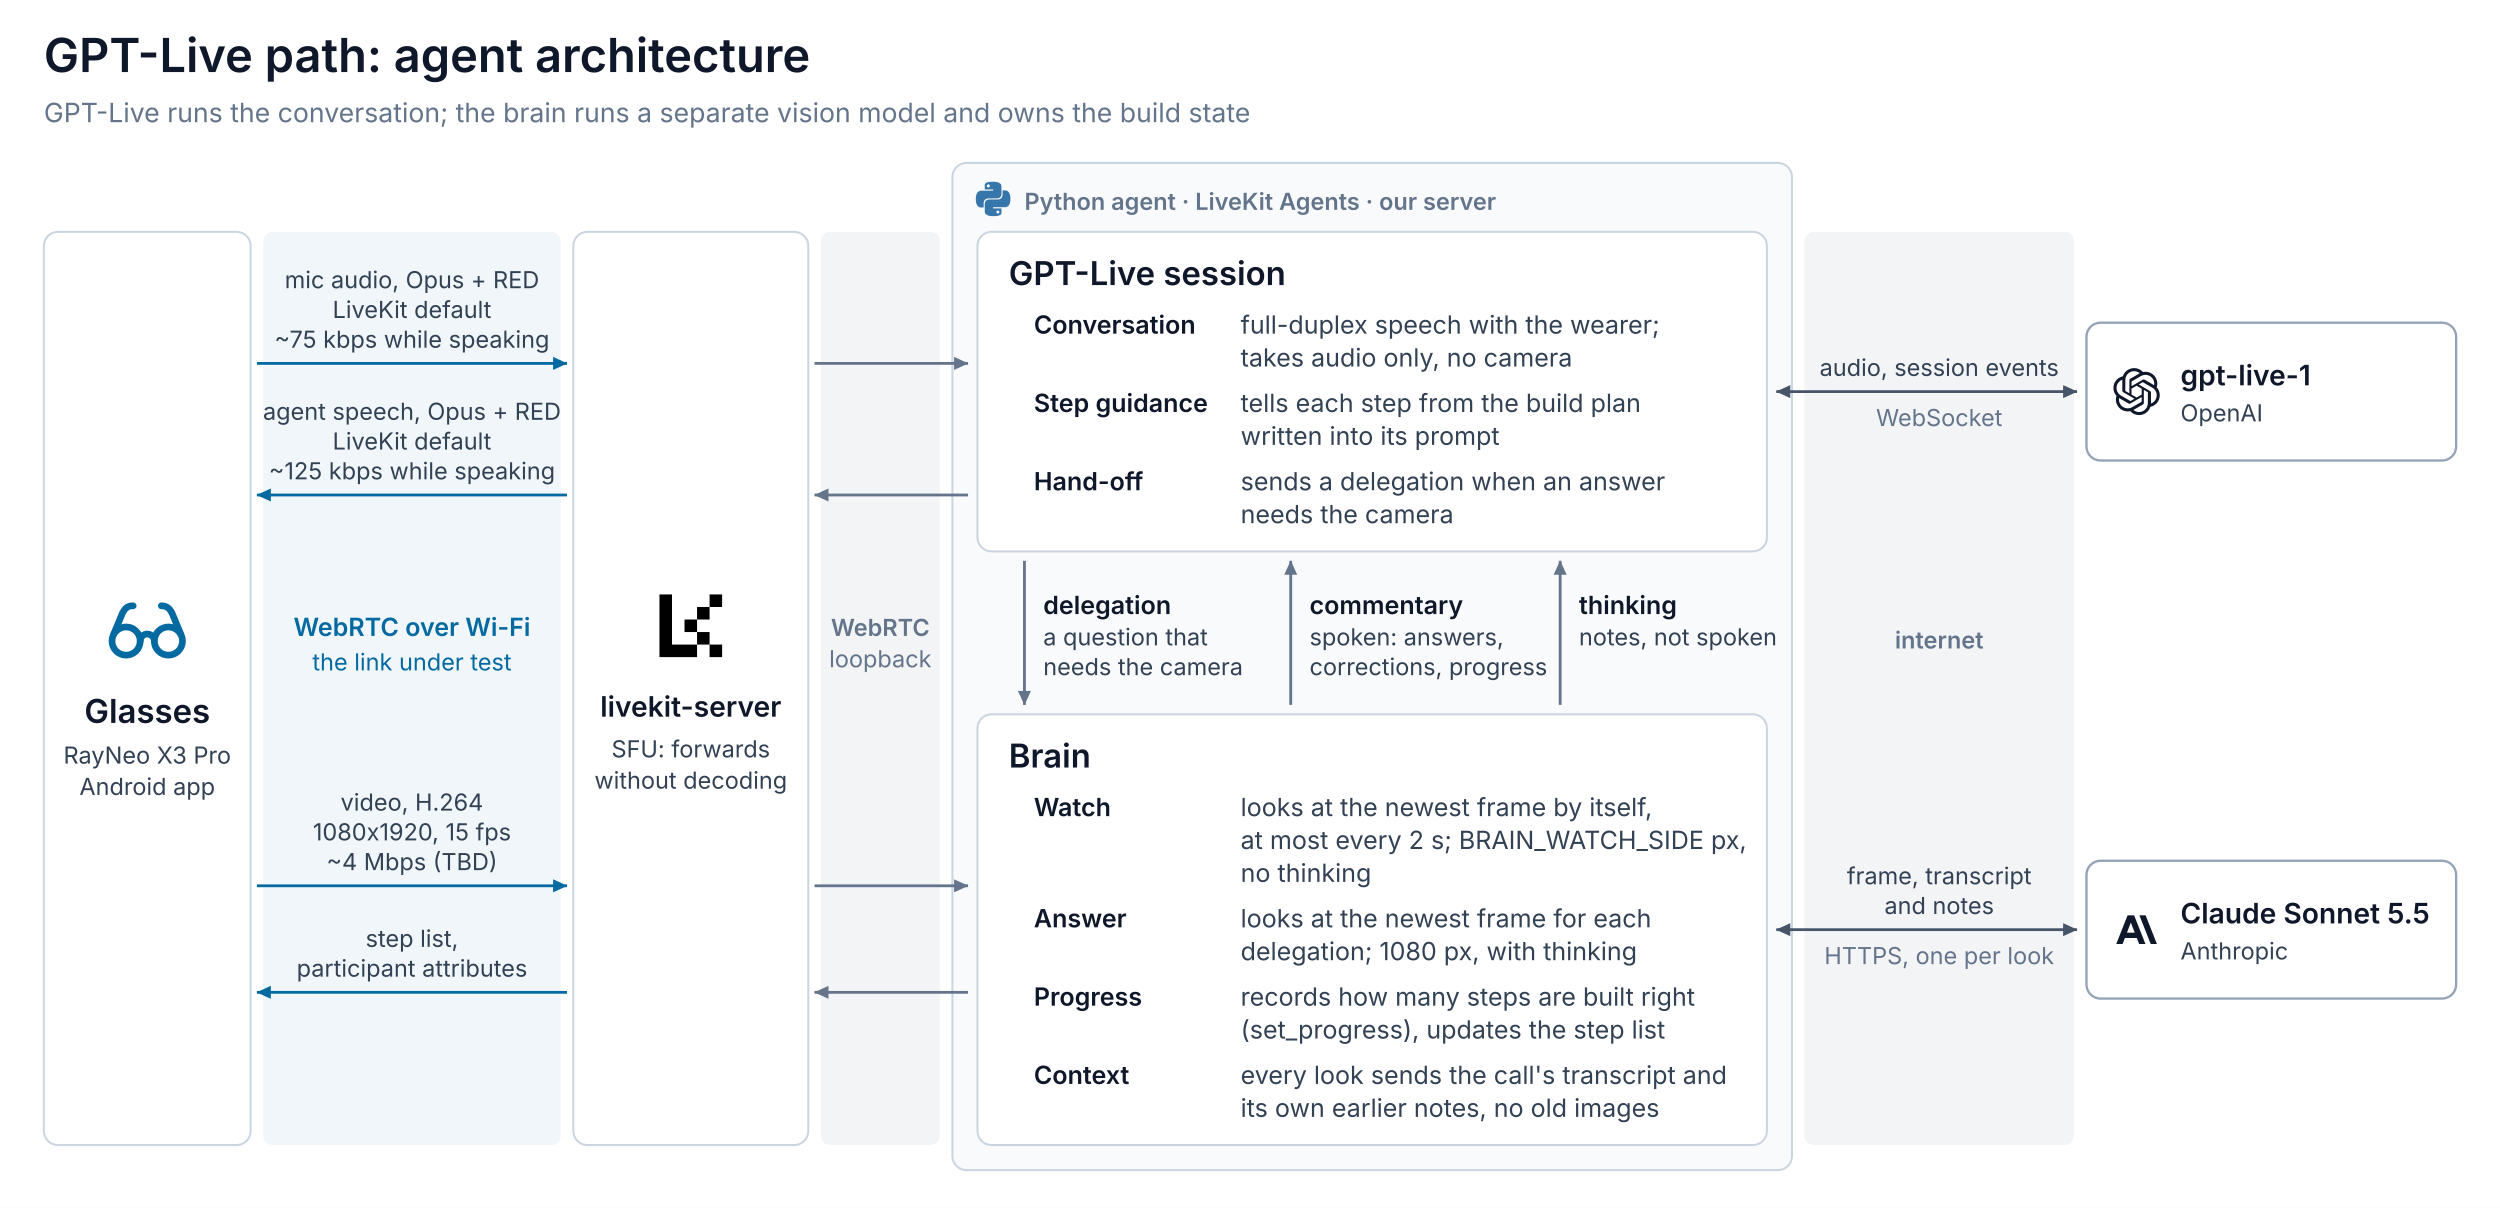
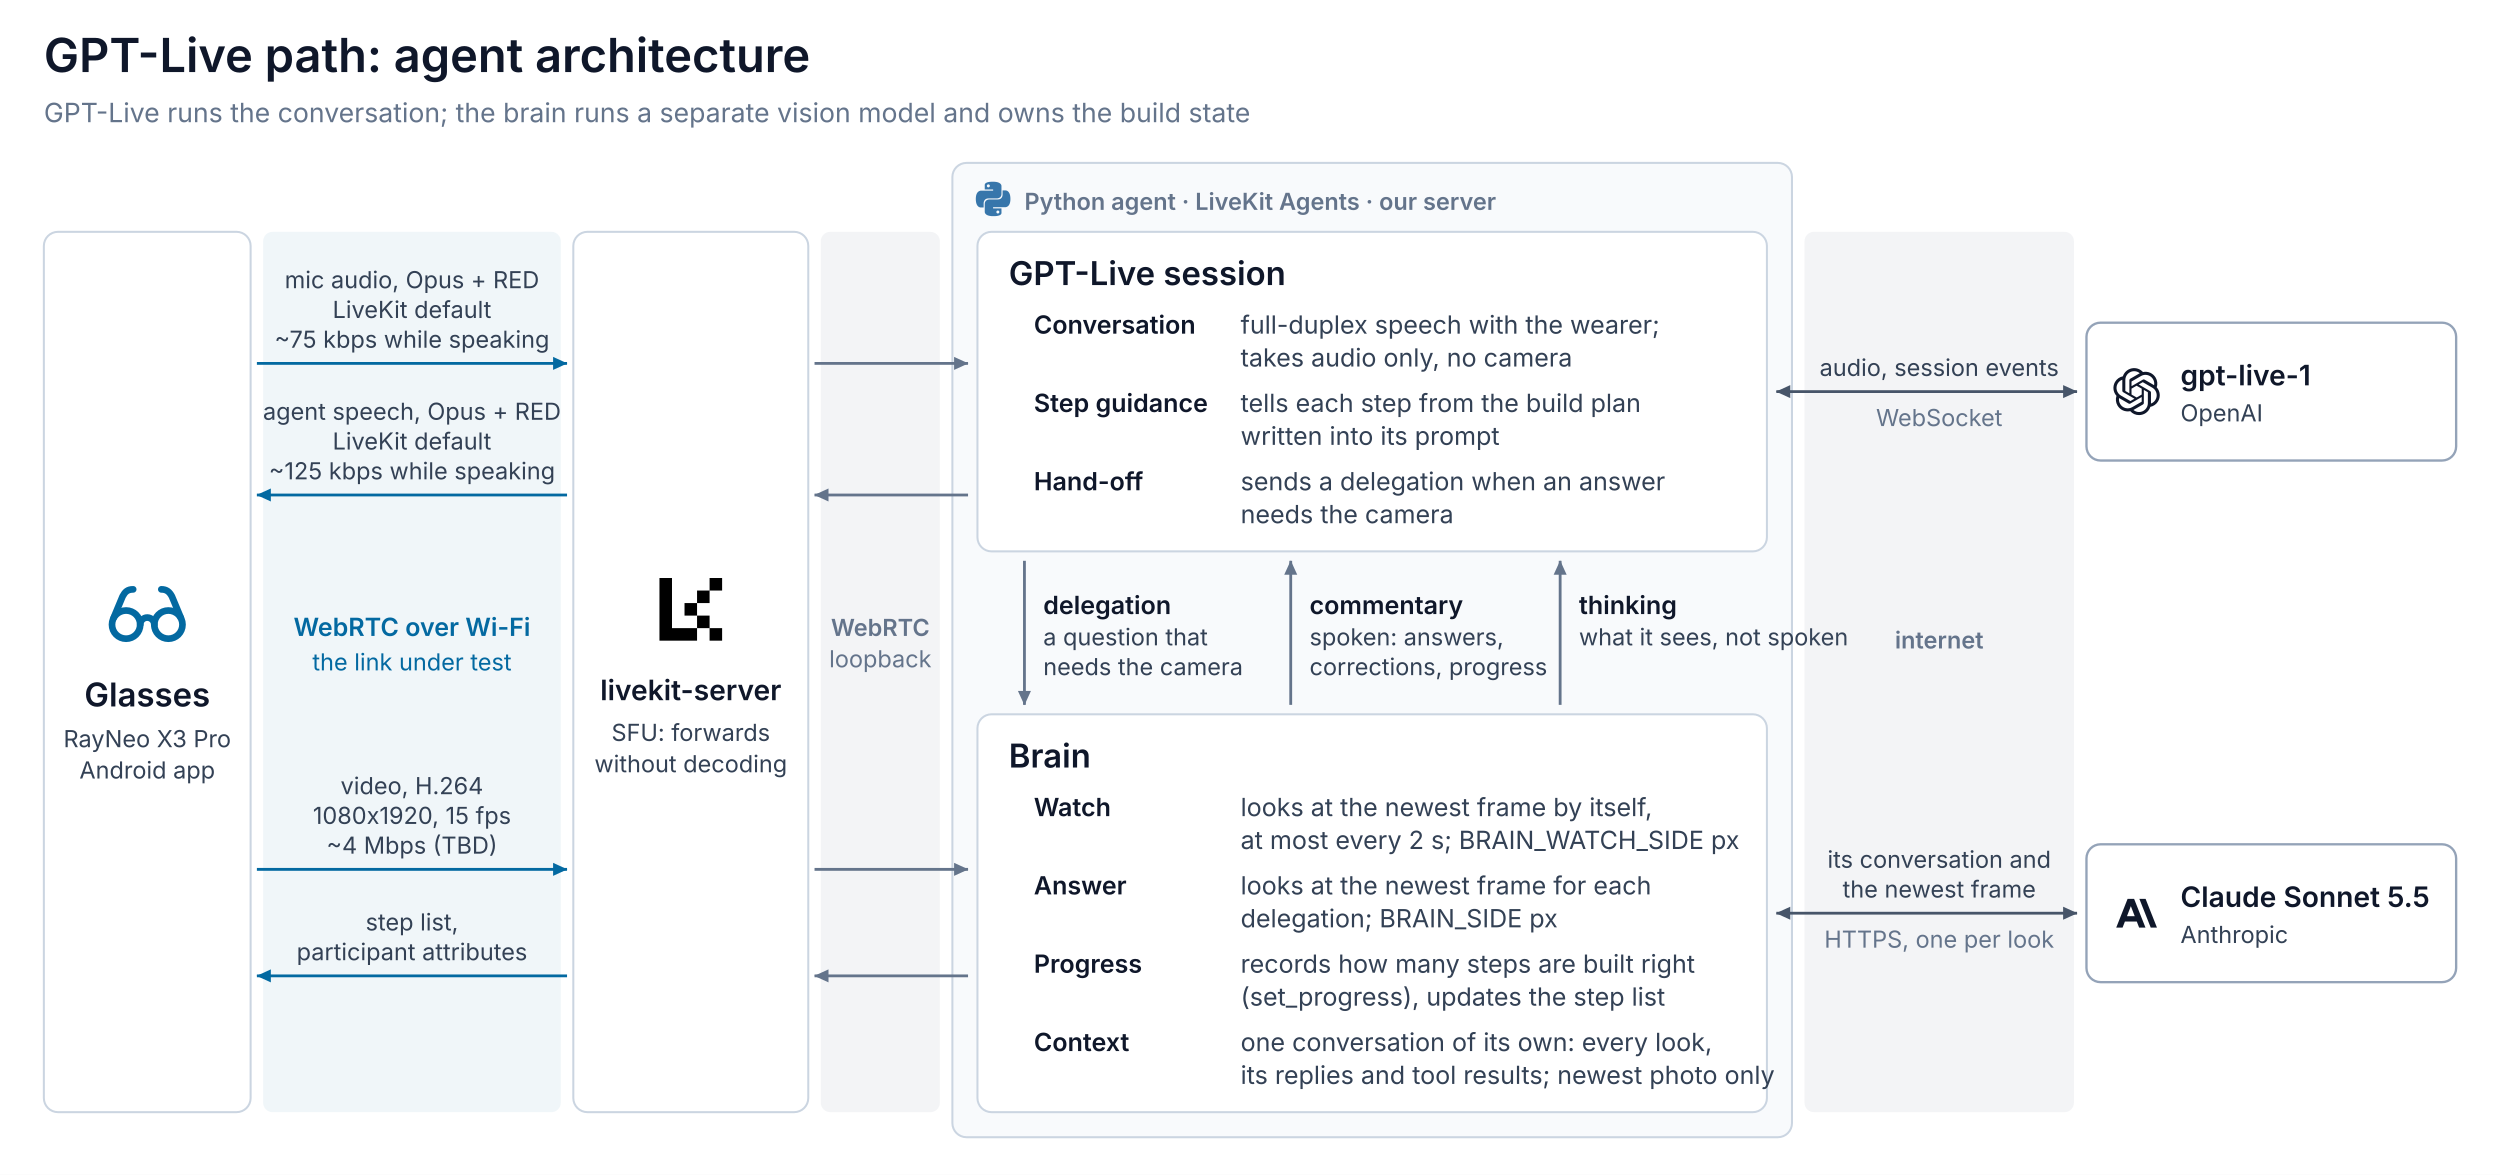
- <svg xmlns="http://www.w3.org/2000/svg" width="1596" height="771" viewBox="0 0 1596 771" font-family="Segoe UI, Inter, Helvetica Neue, Arial, sans-serif">
-   <rect width="1596" height="771" fill="#ffffff" />
+ <svg xmlns="http://www.w3.org/2000/svg" width="1596" height="750" viewBox="0 0 1596 750" font-family="Segoe UI, Inter, Helvetica Neue, Arial, sans-serif">
+   <rect width="1596" height="750" fill="#ffffff" />
  <defs>
    <marker id="head" viewBox="0 0 10 10" refX="9" refY="5" markerWidth="5.5" markerHeight="5.5" orient="auto-start-reverse">
      <path d="M0 0.8 L9.2 5 L0 9.2 Z" fill="#0369a1" />
    </marker>
    <marker id="headm" viewBox="0 0 10 10" refX="9" refY="5" markerWidth="5.5" markerHeight="5.5" orient="auto-start-reverse">
      <path d="M0 0.8 L9.2 5 L0 9.2 Z" fill="#64748b" />
    </marker>
    <marker id="headv" viewBox="0 0 10 10" refX="9" refY="5" markerWidth="5.5" markerHeight="5.5" orient="auto-start-reverse">
      <path d="M0 0.8 L9.2 5 L0 9.2 Z" fill="#475569" />
    </marker>
  </defs>
  <text x="28" y="46" font-size="30" font-weight="600" fill="#0f172a" text-anchor="start">GPT-Live path: agent architecture</text>
  <text x="28" y="78" font-size="17" font-weight="400" fill="#64748b" text-anchor="start">GPT-Live runs the conversation; the brain runs a separate vision model and owns the build state</text>
-   <rect x="28" y="148" width="132" height="583" rx="9" fill="#ffffff" stroke="#cbd5e1" stroke-width="1.3" />
-   <g transform="translate(67.0,375.5) scale(2.25)" fill="none" stroke="#0369a1" stroke-width="1.9" stroke-linecap="round" stroke-linejoin="round">
+   <rect x="28" y="148" width="132" height="562" rx="9" fill="#ffffff" stroke="#cbd5e1" stroke-width="1.3" />
+   <g transform="translate(67.0,365.0) scale(2.25)" fill="none" stroke="#0369a1" stroke-width="1.9" stroke-linecap="round" stroke-linejoin="round">
    <circle cx="6" cy="15" r="4" />
    <circle cx="18" cy="15" r="4" />
    <path d="M14 15a2 2 0 0 0-2-2 2 2 0 0 0-2 2" />
    <path d="M2.5 13 5 7c.7-1.3 1.4-2 3-2" />
    <path d="M21.5 13 19 7c-.7-1.3-1.5-2-3-2" />
  </g>
-   <text x="94.0" y="461.5" font-size="21" font-weight="600" fill="#0f172a" text-anchor="middle">Glasses</text>
-   <text x="94.0" y="487.5" font-size="15" font-weight="400" fill="#334155" text-anchor="middle">RayNeo X3 Pro</text>
-   <text x="94.0" y="507.5" font-size="15" font-weight="400" fill="#334155" text-anchor="middle">Android app</text>
-   <rect x="168" y="148" width="190" height="583" rx="6" fill="#0369a1" fill-opacity="0.06" />
+   <text x="94.0" y="451.0" font-size="21" font-weight="600" fill="#0f172a" text-anchor="middle">Glasses</text>
+   <text x="94.0" y="477.0" font-size="15" font-weight="400" fill="#334155" text-anchor="middle">RayNeo X3 Pro</text>
+   <text x="94.0" y="497.0" font-size="15" font-weight="400" fill="#334155" text-anchor="middle">Android app</text>
+   <rect x="168" y="148" width="190" height="562" rx="6" fill="#0369a1" fill-opacity="0.06" />
  <text x="263.0" y="406.0" font-size="16" font-weight="600" fill="#0369a1" text-anchor="middle">WebRTC over Wi-Fi</text>
  <text x="263.0" y="428.0" font-size="15" font-weight="400" fill="#0369a1" text-anchor="middle">the link under test</text>
-   <rect x="608" y="104" width="536" height="643" rx="9" fill="#f8fafc" stroke="#cbd5e1" stroke-width="1.3" />
+   <rect x="608" y="104" width="536" height="622" rx="9" fill="#f8fafc" stroke="#cbd5e1" stroke-width="1.3" />
  <g transform="translate(623.0,116) scale(0.916667)" fill="#3776AB">
    <path d="M14.25.18l.9.2.73.26.59.3.45.32.34.34.25.34.16.33.1.3.04.26.02.2-.01.13V8.5l-.05.63-.13.55-.21.46-.26.38-.3.31-.33.25-.35.19-.35.14-.33.1-.3.07-.26.04-.21.02H8.77l-.69.05-.59.14-.5.22-.41.27-.33.32-.27.35-.2.36-.15.37-.1.35-.07.32-.04.27-.02.21v3.06H3.17l-.21-.03-.28-.07-.32-.12-.35-.18-.36-.26-.36-.36-.35-.46-.32-.59-.28-.73-.21-.88-.14-1.05-.05-1.23.06-1.22.16-1.04.24-.87.32-.71.36-.57.4-.44.42-.33.42-.24.4-.16.36-.1.32-.05.24-.01h.16l.06.01h8.16v-.83H6.18l-.01-2.75-.02-.37.05-.34.11-.31.17-.28.25-.26.31-.23.38-.2.44-.18.51-.15.58-.12.64-.1.71-.06.77-.04.84-.02 1.27.05zm-6.3 1.98l-.23.33-.08.41.08.41.23.34.33.22.41.09.41-.09.33-.22.23-.34.08-.41-.08-.41-.23-.33-.33-.22-.41-.09-.41.09zm13.09 3.95l.28.06.32.12.35.18.36.27.36.35.35.47.32.59.28.73.21.88.14 1.04.05 1.23-.06 1.23-.16 1.04-.24.86-.32.71-.36.57-.4.45-.42.33-.42.24-.4.16-.36.09-.32.05-.24.02-.16-.01h-8.22v.82h5.84l.01 2.76.02.36-.05.34-.11.31-.17.29-.25.25-.31.24-.38.2-.44.17-.51.15-.58.13-.64.09-.71.07-.77.04-.84.01-1.27-.04-1.07-.14-.9-.2-.73-.25-.59-.3-.45-.33-.34-.34-.25-.34-.16-.33-.1-.3-.04-.25-.02-.2.01-.13v-5.34l.05-.64.13-.54.21-.46.26-.38.3-.32.33-.24.35-.2.35-.14.33-.1.3-.06.26-.04.21-.02.13-.01h5.84l.69-.05.59-.14.5-.21.41-.28.33-.32.27-.35.2-.36.15-.36.1-.35.07-.32.04-.28.02-.21V6.07h2.09l.14.01zm-6.47 14.25l-.23.33-.08.41.08.41.23.33.33.23.41.08.41-.08.33-.23.23-.33.08-.41-.08-.41-.23-.33-.33-.23-.41-.08-.41.08z" />
  </g>
  <text x="654" y="134" font-size="15" font-weight="600" fill="#64748b" text-anchor="start">Python agent · LiveKit Agents · our server</text>
  <rect x="624" y="148" width="504" height="204" rx="9" fill="#ffffff" stroke="#cbd5e1" stroke-width="1.3" />
  <text x="644" y="182" font-size="21" font-weight="600" fill="#0f172a" text-anchor="start">GPT-Live session</text>
  <text x="660" y="213" font-size="16" font-weight="600" fill="#0f172a" text-anchor="start">Conversation</text>
  <text x="792" y="213" font-size="16" font-weight="400" fill="#334155" text-anchor="start">full-duplex speech with the wearer;</text>
  <text x="792" y="234" font-size="16" font-weight="400" fill="#334155" text-anchor="start">takes audio only, no camera</text>
  <text x="660" y="263" font-size="16" font-weight="600" fill="#0f172a" text-anchor="start">Step guidance</text>
  <text x="792" y="263" font-size="16" font-weight="400" fill="#334155" text-anchor="start">tells each step from the build plan</text>
  <text x="792" y="284" font-size="16" font-weight="400" fill="#334155" text-anchor="start">written into its prompt</text>
  <text x="660" y="313" font-size="16" font-weight="600" fill="#0f172a" text-anchor="start">Hand-off</text>
  <text x="792" y="313" font-size="16" font-weight="400" fill="#334155" text-anchor="start">sends a delegation when an answer</text>
  <text x="792" y="334" font-size="16" font-weight="400" fill="#334155" text-anchor="start">needs the camera</text>
-   <rect x="624" y="456" width="504" height="275" rx="9" fill="#ffffff" stroke="#cbd5e1" stroke-width="1.3" />
+   <rect x="624" y="456" width="504" height="254" rx="9" fill="#ffffff" stroke="#cbd5e1" stroke-width="1.3" />
  <text x="644" y="490" font-size="21" font-weight="600" fill="#0f172a" text-anchor="start">Brain</text>
  <text x="660" y="521" font-size="16" font-weight="600" fill="#0f172a" text-anchor="start">Watch</text>
  <text x="792" y="521" font-size="16" font-weight="400" fill="#334155" text-anchor="start">looks at the newest frame by itself,</text>
-   <text x="792" y="542" font-size="16" font-weight="400" fill="#334155" text-anchor="start">at most every 2 s; BRAIN_WATCH_SIDE px,</text>
-   <text x="792" y="563" font-size="16" font-weight="400" fill="#334155" text-anchor="start">no thinking</text>
-   <text x="660" y="592" font-size="16" font-weight="600" fill="#0f172a" text-anchor="start">Answer</text>
-   <text x="792" y="592" font-size="16" font-weight="400" fill="#334155" text-anchor="start">looks at the newest frame for each</text>
-   <text x="792" y="613" font-size="16" font-weight="400" fill="#334155" text-anchor="start">delegation; 1080 px, with thinking</text>
-   <text x="660" y="642" font-size="16" font-weight="600" fill="#0f172a" text-anchor="start">Progress</text>
-   <text x="792" y="642" font-size="16" font-weight="400" fill="#334155" text-anchor="start">records how many steps are built right</text>
-   <text x="792" y="663" font-size="16" font-weight="400" fill="#334155" text-anchor="start">(set_progress), updates the step list</text>
-   <text x="660" y="692" font-size="16" font-weight="600" fill="#0f172a" text-anchor="start">Context</text>
-   <text x="792" y="692" font-size="16" font-weight="400" fill="#334155" text-anchor="start">every look sends the call's transcript and</text>
-   <text x="792" y="713" font-size="16" font-weight="400" fill="#334155" text-anchor="start">its own earlier notes, no old images</text>
+   <text x="792" y="542" font-size="16" font-weight="400" fill="#334155" text-anchor="start">at most every 2 s; BRAIN_WATCH_SIDE px</text>
+   <text x="660" y="571" font-size="16" font-weight="600" fill="#0f172a" text-anchor="start">Answer</text>
+   <text x="792" y="571" font-size="16" font-weight="400" fill="#334155" text-anchor="start">looks at the newest frame for each</text>
+   <text x="792" y="592" font-size="16" font-weight="400" fill="#334155" text-anchor="start">delegation; BRAIN_SIDE px</text>
+   <text x="660" y="621" font-size="16" font-weight="600" fill="#0f172a" text-anchor="start">Progress</text>
+   <text x="792" y="621" font-size="16" font-weight="400" fill="#334155" text-anchor="start">records how many steps are built right</text>
+   <text x="792" y="642" font-size="16" font-weight="400" fill="#334155" text-anchor="start">(set_progress), updates the step list</text>
+   <text x="660" y="671" font-size="16" font-weight="600" fill="#0f172a" text-anchor="start">Context</text>
+   <text x="792" y="671" font-size="16" font-weight="400" fill="#334155" text-anchor="start">one conversation of its own: every look,</text>
+   <text x="792" y="692" font-size="16" font-weight="400" fill="#334155" text-anchor="start">its replies and tool results; newest photo only</text>
  <path d="M654 358 L654 450" fill="none" stroke="#64748b" stroke-width="1.8" stroke-linejoin="round" marker-end="url(#headm)" />
  <path d="M824 450 L824 358" fill="none" stroke="#64748b" stroke-width="1.8" stroke-linejoin="round" marker-end="url(#headm)" />
  <path d="M996 450 L996 358" fill="none" stroke="#64748b" stroke-width="1.8" stroke-linejoin="round" marker-end="url(#headm)" />
  <text x="666" y="392.0" font-size="16" font-weight="600" fill="#0f172a" text-anchor="start">delegation</text>
  <text x="666" y="412.0" font-size="15" font-weight="400" fill="#334155" text-anchor="start">a question that</text>
  <text x="666" y="431.0" font-size="15" font-weight="400" fill="#334155" text-anchor="start">needs the camera</text>
  <text x="836" y="392.0" font-size="16" font-weight="600" fill="#0f172a" text-anchor="start">commentary</text>
  <text x="836" y="412.0" font-size="15" font-weight="400" fill="#334155" text-anchor="start">spoken: answers,</text>
  <text x="836" y="431.0" font-size="15" font-weight="400" fill="#334155" text-anchor="start">corrections, progress</text>
  <text x="1008" y="392.0" font-size="16" font-weight="600" fill="#0f172a" text-anchor="start">thinking</text>
-   <text x="1008" y="412.0" font-size="15" font-weight="400" fill="#334155" text-anchor="start">notes, not spoken</text>
-   <rect x="366" y="148" width="150" height="583" rx="9" fill="#ffffff" stroke="#cbd5e1" stroke-width="1.3" />
-   <g transform="translate(421.0,379.5) scale(1.66667)" fill="#000000">
+   <text x="1008" y="412.0" font-size="15" font-weight="400" fill="#334155" text-anchor="start">what it sees, not spoken</text>
+   <rect x="366" y="148" width="150" height="562" rx="9" fill="#ffffff" stroke="#cbd5e1" stroke-width="1.3" />
+   <g transform="translate(421.0,369.0) scale(1.66667)" fill="#000000">
    <path d="M0 0v24h14.4v-4.799h4.8V24H24v-4.8h-4.799v-4.8h-4.8v4.8H4.8V0H0zm14.4 14.4V9.602h4.801V4.8H24V0h-4.8v4.8h-4.8v4.8H9.6v4.8h4.8z" />
  </g>
-   <text x="441.0" y="457.5" font-size="18" font-weight="600" fill="#0f172a" text-anchor="middle">livekit-server</text>
-   <text x="441.0" y="483.5" font-size="15" font-weight="400" fill="#334155" text-anchor="middle">SFU: forwards</text>
-   <text x="441.0" y="503.5" font-size="15" font-weight="400" fill="#334155" text-anchor="middle">without decoding</text>
-   <rect x="524" y="148" width="76" height="583" rx="6" fill="#64748b" fill-opacity="0.08" />
+   <text x="441.0" y="447.0" font-size="18" font-weight="600" fill="#0f172a" text-anchor="middle">livekit-server</text>
+   <text x="441.0" y="473.0" font-size="15" font-weight="400" fill="#334155" text-anchor="middle">SFU: forwards</text>
+   <text x="441.0" y="493.0" font-size="15" font-weight="400" fill="#334155" text-anchor="middle">without decoding</text>
+   <rect x="524" y="148" width="76" height="562" rx="6" fill="#64748b" fill-opacity="0.08" />
  <text x="562.0" y="406.0" font-size="15" font-weight="600" fill="#64748b" text-anchor="middle">WebRTC</text>
  <text x="562.0" y="426.0" font-size="15" font-weight="400" fill="#64748b" text-anchor="middle">loopback</text>
  <path d="M164 232.0 L362 232.0" fill="none" stroke="#0369a1" stroke-width="1.8" stroke-linejoin="round" marker-end="url(#head)" />
  <path d="M520 232.0 L618 232.0" fill="none" stroke="#64748b" stroke-width="1.8" stroke-linejoin="round" marker-end="url(#headm)" />
  <text x="263.0" y="184.0" font-size="15" font-weight="400" fill="#334155" text-anchor="middle">mic audio, Opus + RED</text>
  <text x="263.0" y="203.0" font-size="15" font-weight="400" fill="#334155" text-anchor="middle">LiveKit default</text>
  <text x="263.0" y="222.0" font-size="15" font-weight="400" fill="#334155" text-anchor="middle">~75 kbps while speaking</text>
  <path d="M618 316.0 L520 316.0" fill="none" stroke="#64748b" stroke-width="1.8" stroke-linejoin="round" marker-end="url(#headm)" />
  <path d="M362 316.0 L164 316.0" fill="none" stroke="#0369a1" stroke-width="1.8" stroke-linejoin="round" marker-end="url(#head)" />
  <text x="263.0" y="268.0" font-size="15" font-weight="400" fill="#334155" text-anchor="middle">agent speech, Opus + RED</text>
  <text x="263.0" y="287.0" font-size="15" font-weight="400" fill="#334155" text-anchor="middle">LiveKit default</text>
  <text x="263.0" y="306.0" font-size="15" font-weight="400" fill="#334155" text-anchor="middle">~125 kbps while speaking</text>
-   <path d="M164 565.5 L362 565.5" fill="none" stroke="#0369a1" stroke-width="1.8" stroke-linejoin="round" marker-end="url(#head)" />
-   <path d="M520 565.5 L618 565.5" fill="none" stroke="#64748b" stroke-width="1.8" stroke-linejoin="round" marker-end="url(#headm)" />
-   <text x="263.0" y="517.5" font-size="15" font-weight="400" fill="#334155" text-anchor="middle">video, H.264</text>
-   <text x="263.0" y="536.5" font-size="15" font-weight="400" fill="#334155" text-anchor="middle">1080x1920, 15 fps</text>
-   <text x="263.0" y="555.5" font-size="15" font-weight="400" fill="#334155" text-anchor="middle">~4 Mbps (TBD)</text>
-   <path d="M618 633.5 L520 633.5" fill="none" stroke="#64748b" stroke-width="1.8" stroke-linejoin="round" marker-end="url(#headm)" />
-   <path d="M362 633.5 L164 633.5" fill="none" stroke="#0369a1" stroke-width="1.8" stroke-linejoin="round" marker-end="url(#head)" />
-   <text x="263.0" y="604.5" font-size="15" font-weight="400" fill="#334155" text-anchor="middle">step list,</text>
-   <text x="263.0" y="623.5" font-size="15" font-weight="400" fill="#334155" text-anchor="middle">participant attributes</text>
-   <rect x="1152" y="148" width="172" height="583" rx="6" fill="#64748b" fill-opacity="0.08" />
+   <path d="M164 555.0 L362 555.0" fill="none" stroke="#0369a1" stroke-width="1.8" stroke-linejoin="round" marker-end="url(#head)" />
+   <path d="M520 555.0 L618 555.0" fill="none" stroke="#64748b" stroke-width="1.8" stroke-linejoin="round" marker-end="url(#headm)" />
+   <text x="263.0" y="507.0" font-size="15" font-weight="400" fill="#334155" text-anchor="middle">video, H.264</text>
+   <text x="263.0" y="526.0" font-size="15" font-weight="400" fill="#334155" text-anchor="middle">1080x1920, 15 fps</text>
+   <text x="263.0" y="545.0" font-size="15" font-weight="400" fill="#334155" text-anchor="middle">~4 Mbps (TBD)</text>
+   <path d="M618 623.0 L520 623.0" fill="none" stroke="#64748b" stroke-width="1.8" stroke-linejoin="round" marker-end="url(#headm)" />
+   <path d="M362 623.0 L164 623.0" fill="none" stroke="#0369a1" stroke-width="1.8" stroke-linejoin="round" marker-end="url(#head)" />
+   <text x="263.0" y="594.0" font-size="15" font-weight="400" fill="#334155" text-anchor="middle">step list,</text>
+   <text x="263.0" y="613.0" font-size="15" font-weight="400" fill="#334155" text-anchor="middle">participant attributes</text>
+   <rect x="1152" y="148" width="172" height="562" rx="6" fill="#64748b" fill-opacity="0.08" />
  <text x="1238.0" y="414.0" font-size="15" font-weight="600" fill="#64748b" text-anchor="middle">internet</text>
  <rect x="1332" y="206.0" width="236" height="88" rx="9" fill="#ffffff" stroke="#94a3b8" stroke-width="1.5" />
  <g transform="translate(1349.0,235.0) scale(1.25)" fill="#0f172a">
    <path d="M22.282 9.821a5.985 5.985 0 0 0-.516-4.911 6.046 6.046 0 0 0-6.51-2.9A6.065 6.065 0 0 0 4.981 4.182a5.985 5.985 0 0 0-3.998 2.9 6.046 6.046 0 0 0 .743 7.097 5.98 5.98 0 0 0 .511 4.911 6.051 6.051 0 0 0 6.515 2.9A5.985 5.985 0 0 0 13.26 24a6.056 6.056 0 0 0 5.772-4.206 5.989 5.989 0 0 0 3.998-2.9 6.056 6.056 0 0 0-.748-7.073zm-9.022 12.608a4.476 4.476 0 0 1-2.876-1.041l.142-.08 4.778-2.758a.795.795 0 0 0 .393-.681v-6.737l2.02 1.169a.071.071 0 0 1 .038.052v5.583a4.504 4.504 0 0 1-4.495 4.494zm-9.661-4.125a4.471 4.471 0 0 1-.535-3.014l.142.085 4.783 2.758a.771.771 0 0 0 .781 0l5.843-3.369v2.332a.08.08 0 0 1-.033.061L9.74 19.95a4.499 4.499 0 0 1-6.141-1.646zM2.341 7.896a4.485 4.485 0 0 1 2.365-1.973V11.6a.766.766 0 0 0 .388.676l5.814 3.354-2.02 1.169a.076.076 0 0 1-.071 0l-4.83-2.787A4.504 4.504 0 0 1 2.341 7.872zm16.596 3.856L13.104 8.364 15.119 7.2a.076.076 0 0 1 .071 0l4.83 2.791a4.494 4.494 0 0 1-.676 8.104v-5.677a.79.79 0 0 0-.407-.667zm2.011-3.023l-.142-.085-4.774-2.782a.776.776 0 0 0-.785 0L9.409 9.23V6.897a.066.066 0 0 1 .028-.061l4.83-2.787a4.499 4.499 0 0 1 6.68 4.66zM8.306 12.863l-2.02-1.164a.08.08 0 0 1-.038-.057V6.074a4.499 4.499 0 0 1 7.376-3.454l-.142.081L8.704 5.459a.795.795 0 0 0-.393.681zm1.098-2.365l2.602-1.5 2.607 1.5v2.999l-2.597 1.5-2.607-1.5Z" />
  </g>
  <text x="1392" y="246.0" font-size="18" font-weight="600" fill="#0f172a" text-anchor="start">gpt-live-1</text>
  <text x="1392" y="269.0" font-size="15" font-weight="400" fill="#334155" text-anchor="start">OpenAI</text>
  <path d="M1134 250.0 L1326 250.0" fill="none" stroke="#475569" stroke-width="1.8" stroke-linejoin="round" marker-start="url(#headv)" marker-end="url(#headv)" />
  <text x="1238.0" y="240.0" font-size="15" font-weight="400" fill="#334155" text-anchor="middle">audio, session events</text>
  <text x="1238.0" y="272.0" font-size="15" font-weight="400" fill="#64748b" text-anchor="middle">WebSocket</text>
-   <rect x="1332" y="549.5" width="236" height="88" rx="9" fill="#ffffff" stroke="#94a3b8" stroke-width="1.5" />
-   <g transform="translate(1351.0,580.5) scale(1.08333)" fill="#0f172a">
+   <rect x="1332" y="539.0" width="236" height="88" rx="9" fill="#ffffff" stroke="#94a3b8" stroke-width="1.5" />
+   <g transform="translate(1351.0,570.0) scale(1.08333)" fill="#0f172a">
    <path d="M17.304 3.541h-3.672l6.696 16.918H24Zm-10.608 0L0 20.459h3.744l1.369-3.553h7.005l1.369 3.553h3.744L10.536 3.541Zm-.371 10.223 2.291-5.946 2.291 5.946Z" />
  </g>
-   <text x="1392" y="589.5" font-size="18" font-weight="600" fill="#0f172a" text-anchor="start">Claude Sonnet 5.5</text>
-   <text x="1392" y="612.5" font-size="15" font-weight="400" fill="#334155" text-anchor="start">Anthropic</text>
-   <path d="M1134 593.5 L1326 593.5" fill="none" stroke="#475569" stroke-width="1.8" stroke-linejoin="round" marker-start="url(#headv)" marker-end="url(#headv)" />
-   <text x="1238.0" y="564.5" font-size="15" font-weight="400" fill="#334155" text-anchor="middle">frame, transcript</text>
-   <text x="1238.0" y="583.5" font-size="15" font-weight="400" fill="#334155" text-anchor="middle">and notes</text>
-   <text x="1238.0" y="615.5" font-size="15" font-weight="400" fill="#64748b" text-anchor="middle">HTTPS, one per look</text>
+   <text x="1392" y="579.0" font-size="18" font-weight="600" fill="#0f172a" text-anchor="start">Claude Sonnet 5.5</text>
+   <text x="1392" y="602.0" font-size="15" font-weight="400" fill="#334155" text-anchor="start">Anthropic</text>
+   <path d="M1134 583.0 L1326 583.0" fill="none" stroke="#475569" stroke-width="1.8" stroke-linejoin="round" marker-start="url(#headv)" marker-end="url(#headv)" />
+   <text x="1238.0" y="554.0" font-size="15" font-weight="400" fill="#334155" text-anchor="middle">its conversation and</text>
+   <text x="1238.0" y="573.0" font-size="15" font-weight="400" fill="#334155" text-anchor="middle">the newest frame</text>
+   <text x="1238.0" y="605.0" font-size="15" font-weight="400" fill="#64748b" text-anchor="middle">HTTPS, one per look</text>
</svg>
